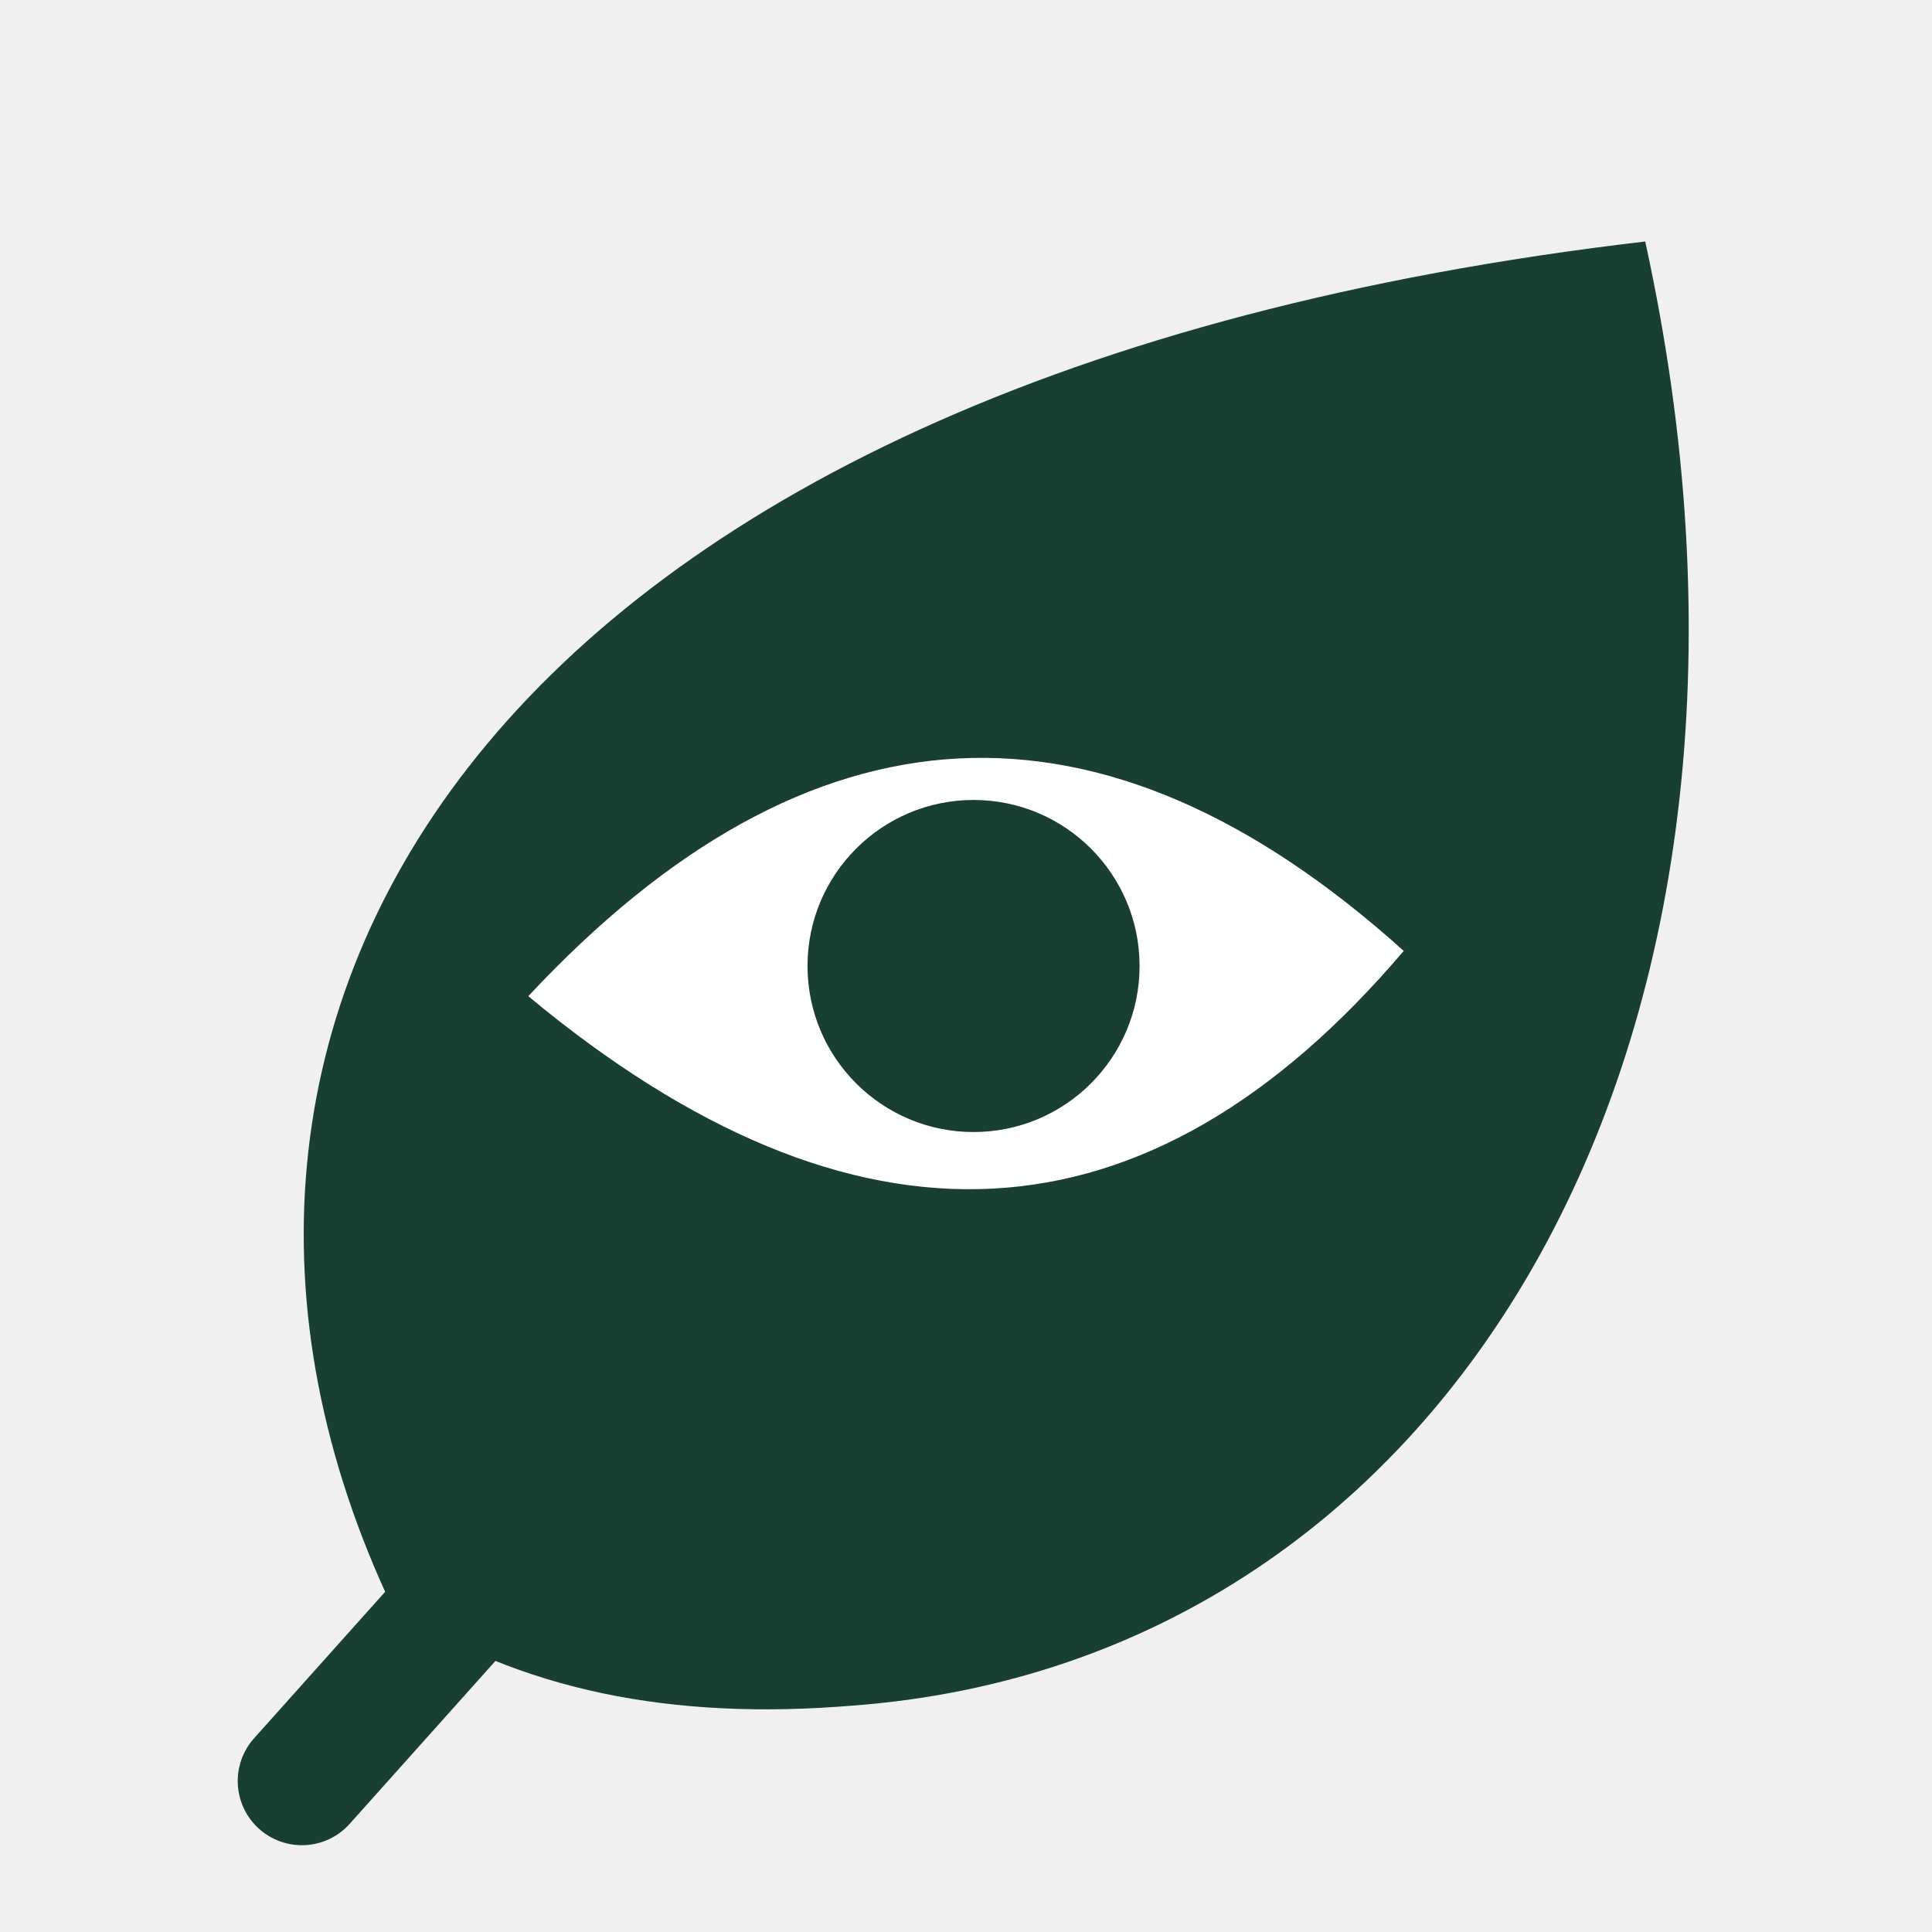
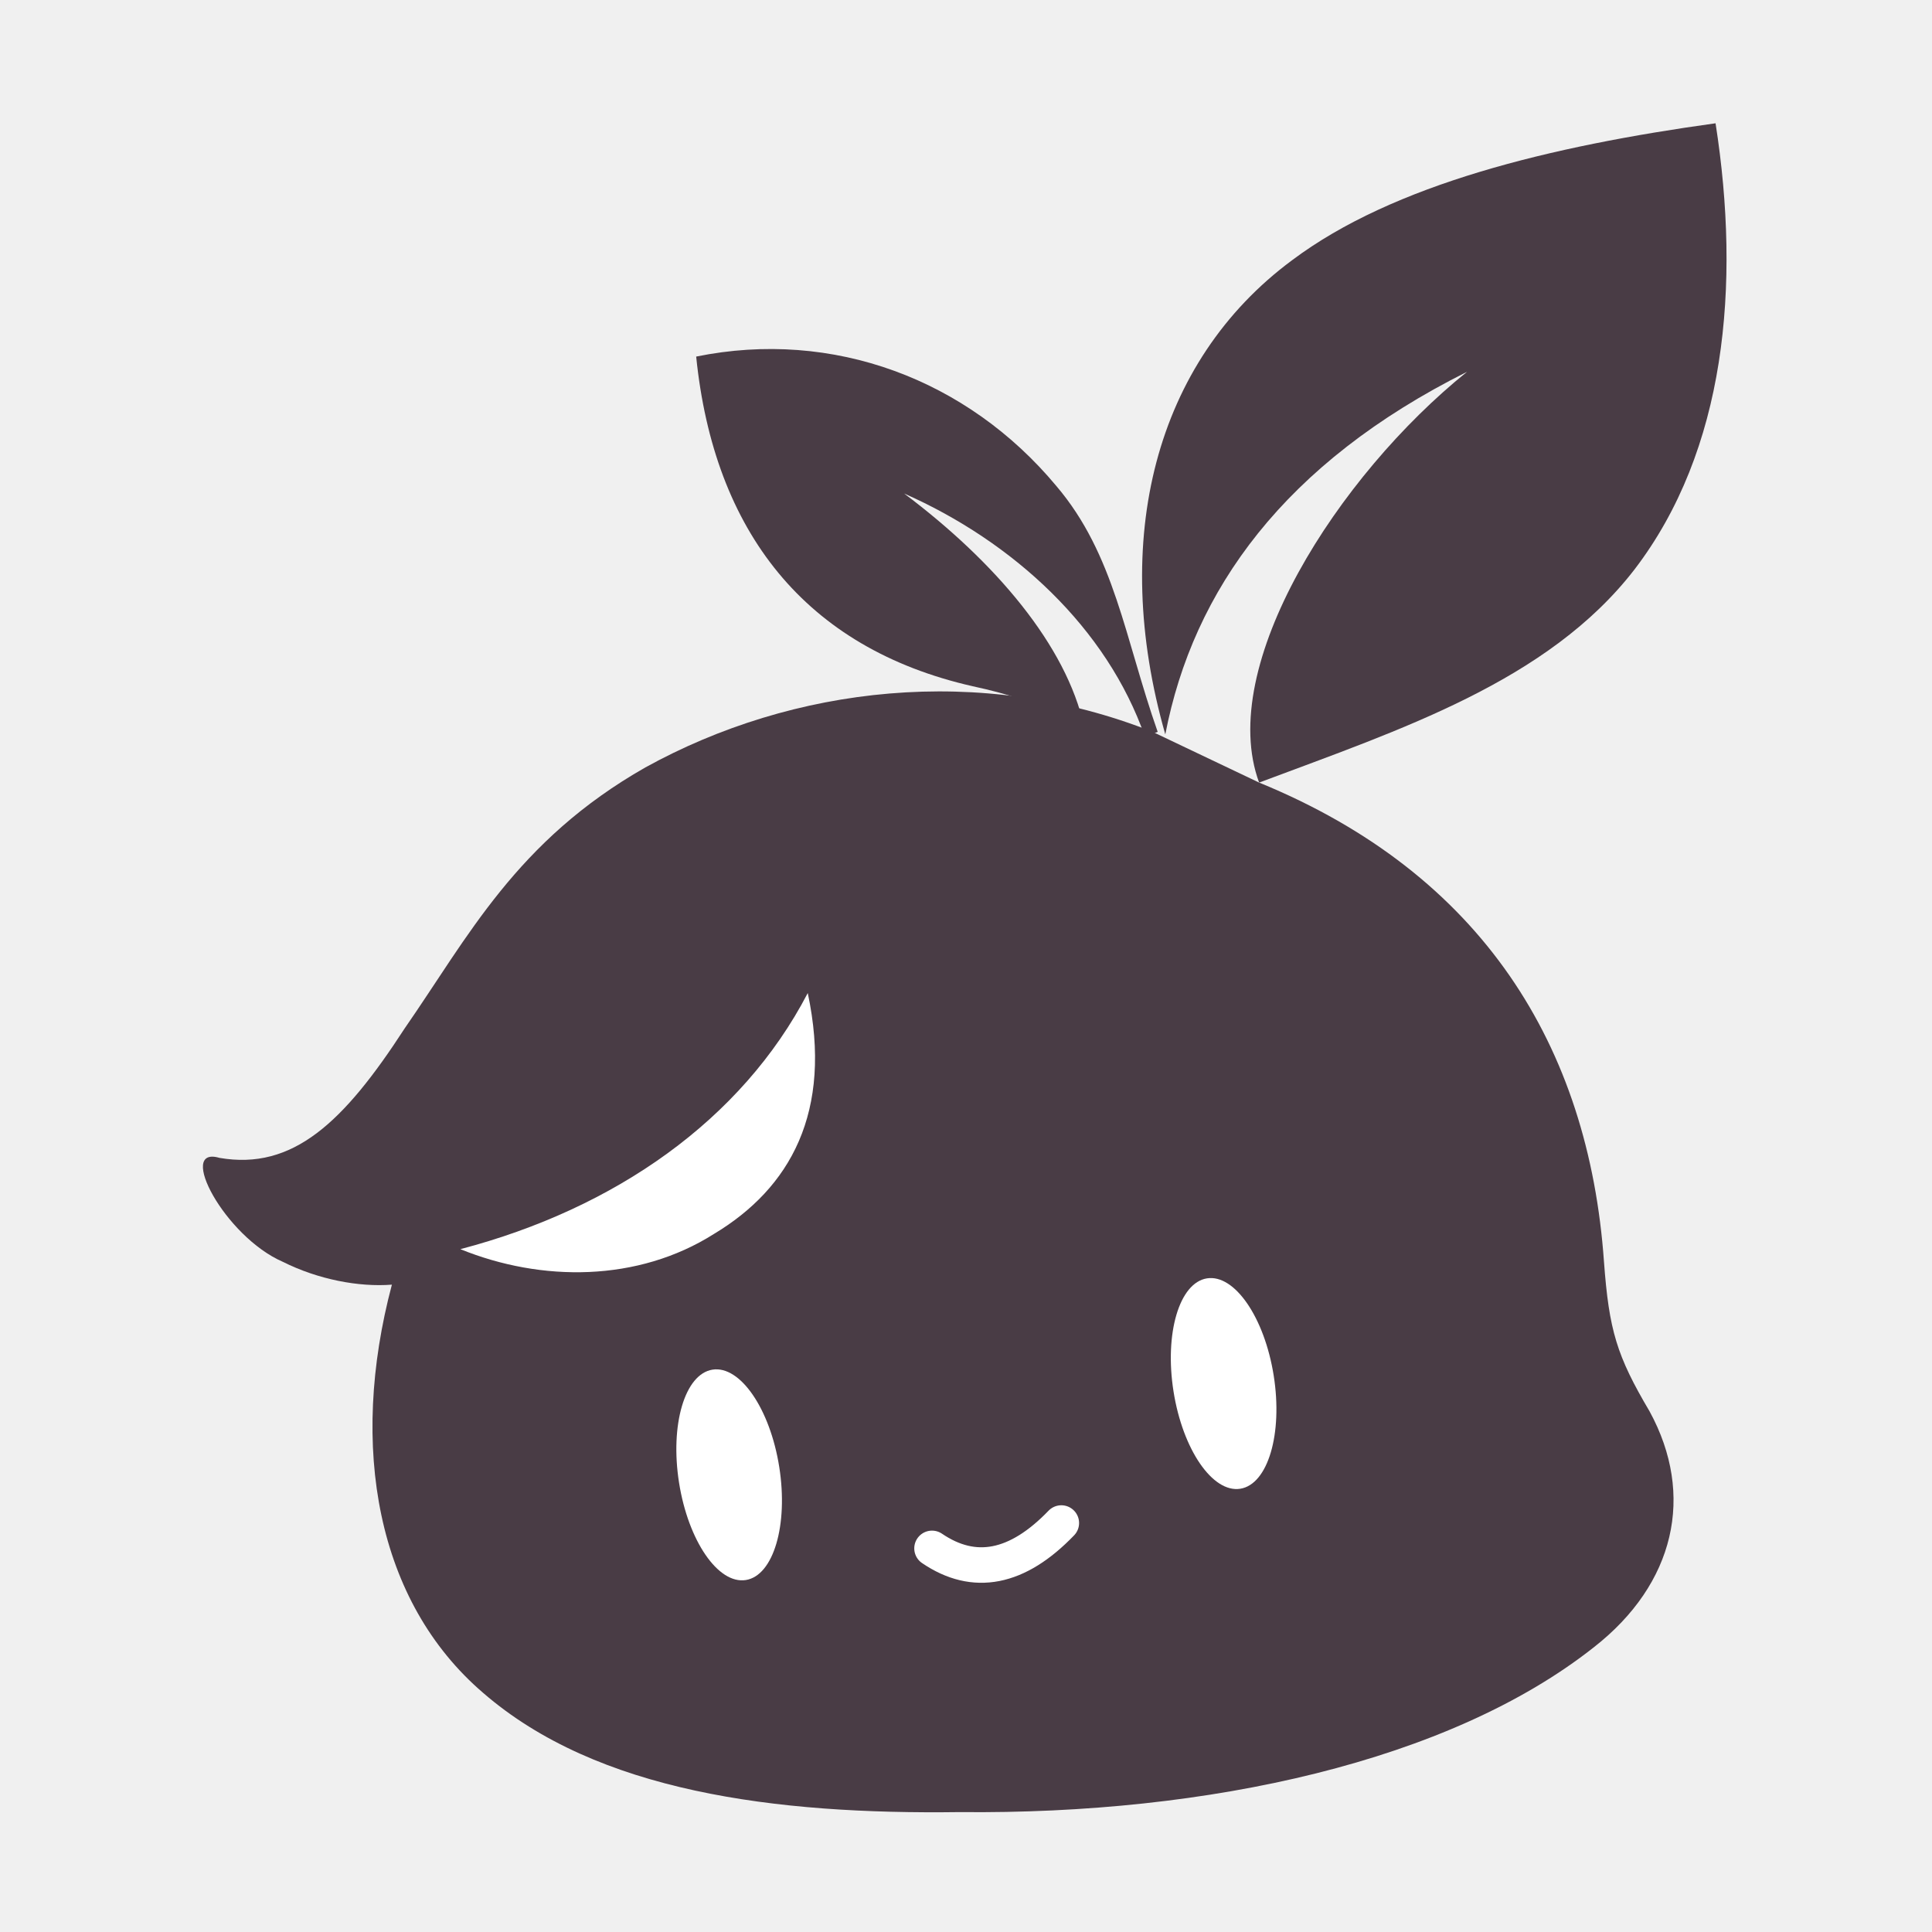
<svg xmlns="http://www.w3.org/2000/svg" width="256" height="256" viewBox="0 0 256 256" fill="none">
-   <path d="M52 213C15 135 64 50 218 32C241 137 193 220 113 226C89 228 69 224 52 213Z" fill="#193E32" />
-   <path d="m74 198-34 38" stroke="#193E32" stroke-width="17" stroke-linecap="round" />
-   <path d="M70 132Q126 72 186 126Q135 186 70 132Z" fill="#FFFFFF" />
-   <circle cx="129" cy="128" r="22" fill="#193E32" />
+   <g transform="translate(27.4 16) scale(.336) translate(-321 -193)">
+     <g fill="#493C45">
+       <path d="M696 434C683 397 679 364 656 337C621 295 568 275 514 286C521 355 557 401 623 416C637 419 650 423 667 432C660 400 632 367 596 340C639 359 676 393 691 436Z" />
+       <path d="M699 435C677 358 695 288 749 248C789 218 851 203 916 194C926 258 920 323 884 370C850 414 792 433 736 454C719 408 767 333 818 292C746 328 710 378 699 435Z" />
+       <path d="M694 434C626 407 552 416 494 448C443 477 424 515 399 551C375 588 355 607 326 602C309 597 328 633 351 643C365 650 381 653 394 652C377 716 388 777 430 813C475 852 545 861 618 860C716 861 811 840 868 795C900 770 908 735 890 702C877 680 874 670 872 643C866 558 824 490 736 454Z" />
+     </g>
+     <path d="M421 638C482 622 532 587 558 537C568 584 551 614 521 632C491 651 453 651 421 638Z" fill="#FFFFFF" />
+     <g fill="#FFFFFF">
+       <ellipse cx="527" cy="727" rx="20" ry="42" transform="rotate(-9 527 727)" />
+       <ellipse cx="722" cy="691" rx="20" ry="42" transform="rotate(-9 722 691)" />
+     </g>
+     <path d="M607 756Q632 773 658 746" stroke="#FFFFFF" stroke-width="14" stroke-linecap="round" />
+   </g>
</svg>
